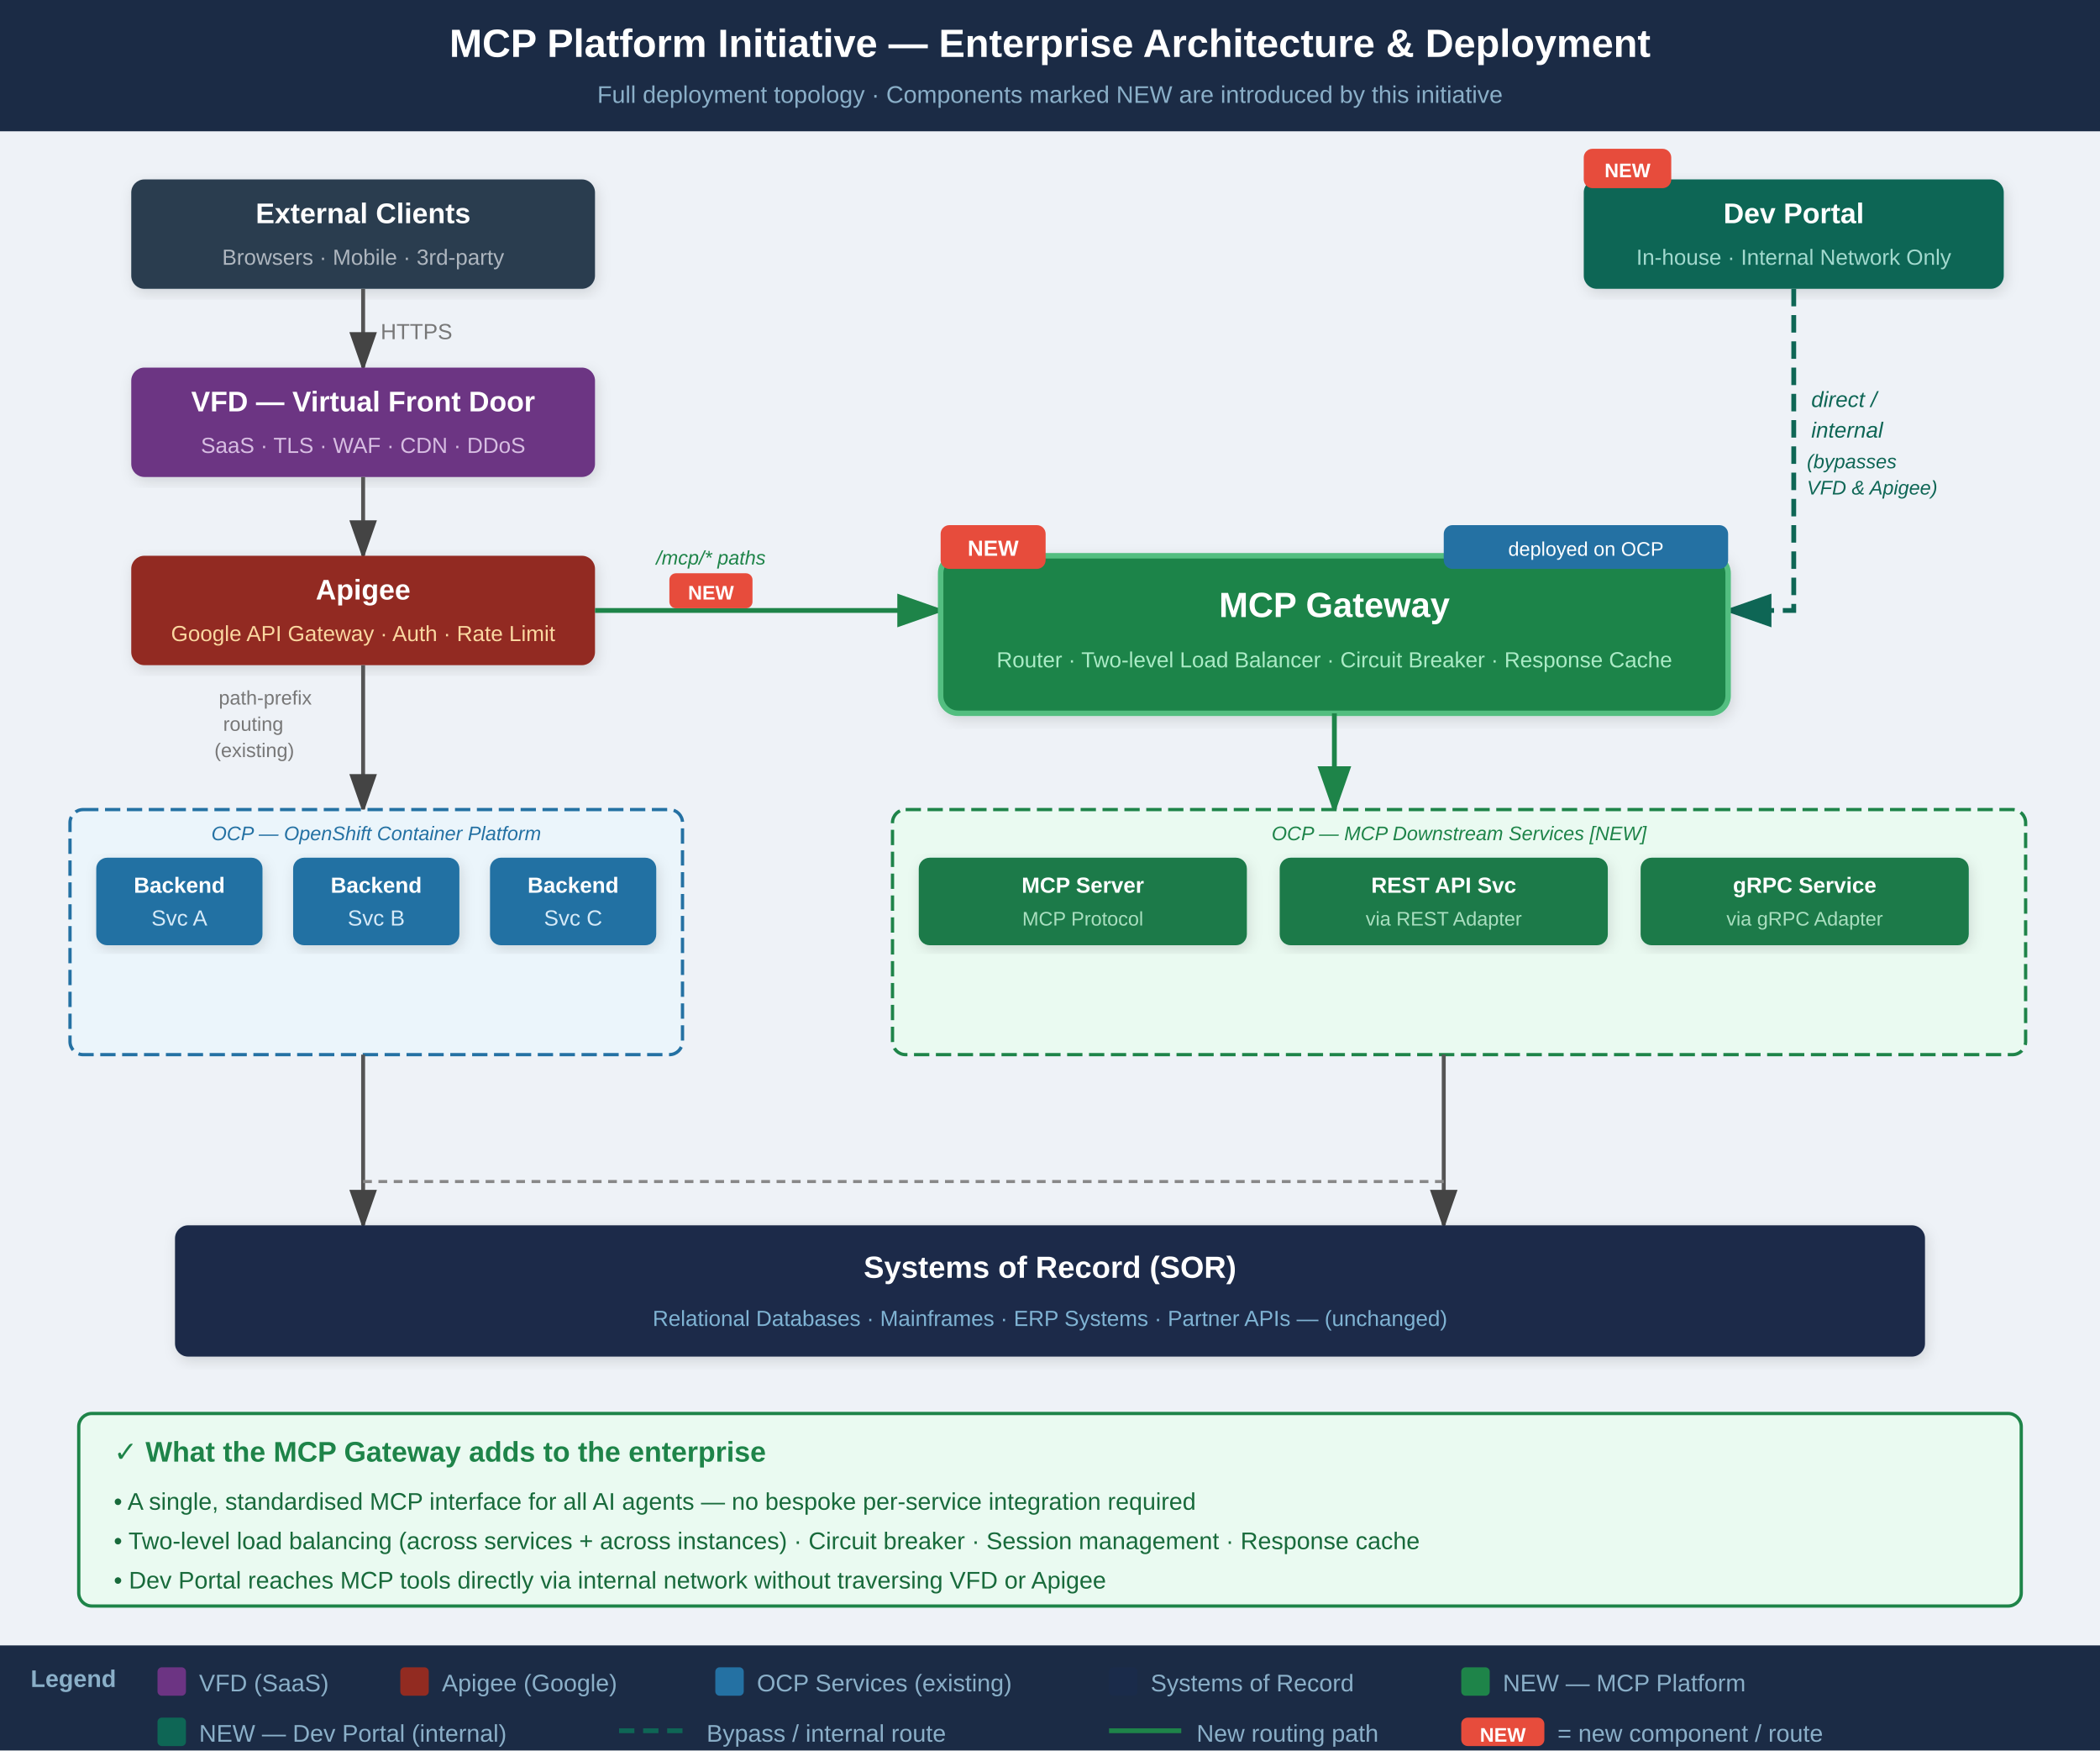
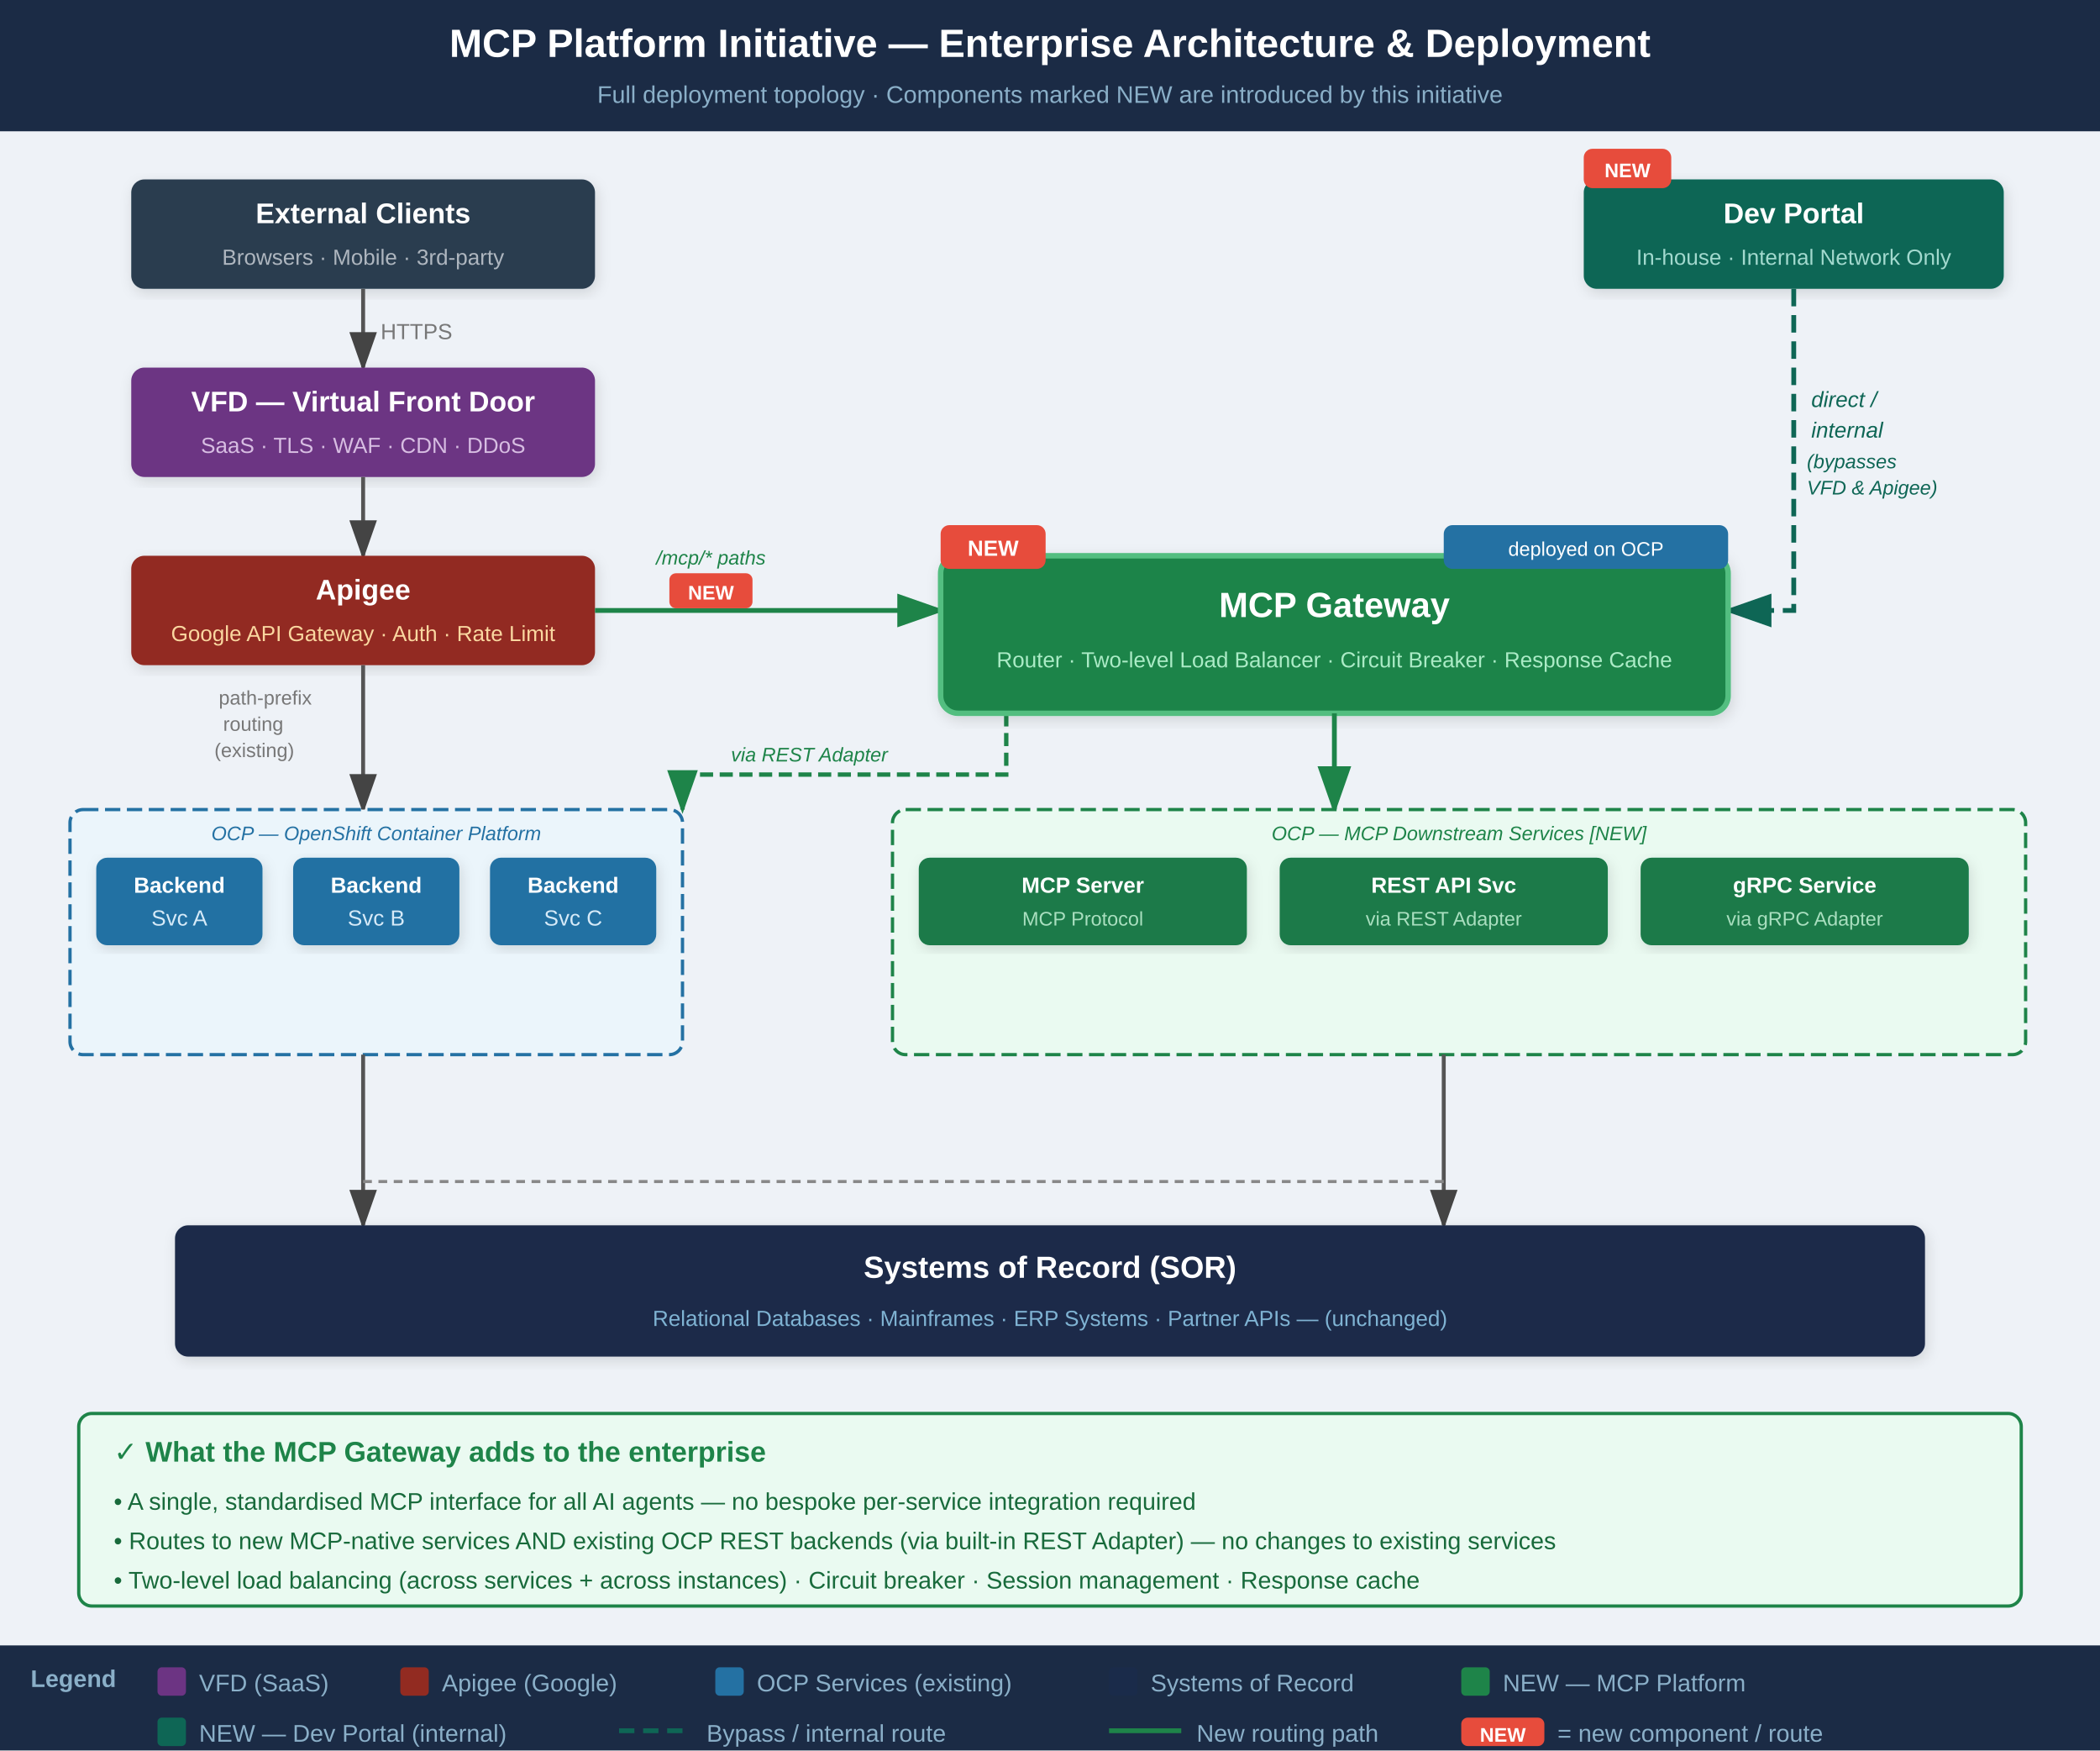
<svg xmlns="http://www.w3.org/2000/svg" viewBox="0 0 960 800" width="960" height="800" font-family="'Segoe UI', Arial, Helvetica, sans-serif">
  <defs>
    <marker id="arr" markerWidth="10" markerHeight="7" refX="9" refY="3.5" orient="auto">
      <polygon points="0 0,10 3.5,0 7" fill="#444" />
    </marker>
    <marker id="arr-green" markerWidth="10" markerHeight="7" refX="9" refY="3.5" orient="auto">
      <polygon points="0 0,10 3.5,0 7" fill="#1E8449" />
    </marker>
    <marker id="arr-teal" markerWidth="10" markerHeight="7" refX="9" refY="3.5" orient="auto">
      <polygon points="0 0,10 3.5,0 7" fill="#0E6655" />
    </marker>
    <filter id="shadow">
      <feDropShadow dx="1" dy="2" stdDeviation="3" flood-color="#00000020" />
    </filter>
  </defs>
  <rect width="960" height="800" fill="#EEF2F7" />
  <rect width="960" height="60" fill="#1B2B45" />
  <text x="480" y="26" text-anchor="middle" font-size="18" font-weight="bold" fill="white">
    MCP Platform Initiative — Enterprise Architecture &amp; Deployment
  </text>
  <text x="480" y="47" text-anchor="middle" font-size="11" fill="#8AAFC8">
    Full deployment topology · Components marked  NEW  are introduced by this initiative
  </text>
  <rect x="60" y="82" width="212" height="50" rx="6" fill="#2C3E50" filter="url(#shadow)" />
  <text x="166" y="102" text-anchor="middle" font-size="13" font-weight="bold" fill="white">External Clients</text>
  <text x="166" y="121" text-anchor="middle" font-size="10" fill="#AEB6BF">Browsers · Mobile · 3rd-party</text>
  <line x1="166" y1="132" x2="166" y2="168" stroke="#555" stroke-width="1.8" marker-end="url(#arr)" />
  <text x="174" y="155" font-size="10" fill="#777">HTTPS</text>
  <rect x="60" y="168" width="212" height="50" rx="6" fill="#6C3483" filter="url(#shadow)" />
  <text x="166" y="188" text-anchor="middle" font-size="13" font-weight="bold" fill="white">VFD — Virtual Front Door</text>
  <text x="166" y="207" text-anchor="middle" font-size="10" fill="#D7BDE2">SaaS · TLS · WAF · CDN · DDoS</text>
  <line x1="166" y1="218" x2="166" y2="254" stroke="#555" stroke-width="1.8" marker-end="url(#arr)" />
  <rect x="60" y="254" width="212" height="50" rx="6" fill="#922B21" filter="url(#shadow)" />
  <text x="166" y="274" text-anchor="middle" font-size="13" font-weight="bold" fill="white">Apigee</text>
  <text x="166" y="293" text-anchor="middle" font-size="10" fill="#FAD7A0">Google API Gateway · Auth · Rate Limit</text>
  <line x1="166" y1="304" x2="166" y2="370" stroke="#555" stroke-width="1.8" marker-end="url(#arr)" />
  <text x="100" y="322" font-size="9" fill="#777">path-prefix</text>
  <text x="102" y="334" font-size="9" fill="#777">routing</text>
  <text x="98" y="346" font-size="9" fill="#777">(existing)</text>
  <line x1="272" y1="279" x2="430" y2="279" stroke="#1E8449" stroke-width="2.2" stroke-dasharray="0" marker-end="url(#arr-green)" />
  <rect x="306" y="262" width="38" height="16" rx="3" fill="#E74C3C" />
  <text x="325" y="274" text-anchor="middle" font-size="9" font-weight="bold" fill="white">NEW</text>
  <text x="325" y="258" text-anchor="middle" font-size="9" fill="#1E8449" font-style="italic">/mcp/* paths</text>
  <rect x="32" y="370" width="280" height="112" rx="6" fill="#EBF5FB" stroke="#2471A3" stroke-width="1.5" stroke-dasharray="7,3" />
  <text x="172" y="384" text-anchor="middle" font-size="9" fill="#2471A3" font-style="italic">OCP — OpenShift Container Platform</text>
  <rect x="44" y="392" width="76" height="40" rx="5" fill="#2471A3" filter="url(#shadow)" />
  <text x="82" y="408" text-anchor="middle" font-size="10" font-weight="bold" fill="white">Backend</text>
  <text x="82" y="423" text-anchor="middle" font-size="10" fill="#D6EAF8">Svc A</text>
  <rect x="134" y="392" width="76" height="40" rx="5" fill="#2471A3" filter="url(#shadow)" />
  <text x="172" y="408" text-anchor="middle" font-size="10" font-weight="bold" fill="white">Backend</text>
  <text x="172" y="423" text-anchor="middle" font-size="10" fill="#D6EAF8">Svc B</text>
  <rect x="224" y="392" width="76" height="40" rx="5" fill="#2471A3" filter="url(#shadow)" />
  <text x="262" y="408" text-anchor="middle" font-size="10" font-weight="bold" fill="white">Backend</text>
  <text x="262" y="423" text-anchor="middle" font-size="10" fill="#D6EAF8">Svc C</text>
  <line x1="166" y1="482" x2="166" y2="560" stroke="#555" stroke-width="1.8" marker-end="url(#arr)" />
+   <polyline points="460,326 460,354 312,354 312,370" fill="none" stroke="#1E8449" stroke-width="2" stroke-dasharray="6,3" marker-end="url(#arr-green)" />
+   <text x="370" y="348" text-anchor="middle" font-size="9" fill="#1E8449" font-style="italic">via REST Adapter</text>
  <rect x="724" y="82" width="192" height="50" rx="6" fill="#0E6655" filter="url(#shadow)" />
  <text x="820" y="102" text-anchor="middle" font-size="13" font-weight="bold" fill="white">Dev Portal</text>
  <text x="820" y="121" text-anchor="middle" font-size="10" fill="#A2D9CE">In-house · Internal Network Only</text>
  <rect x="724" y="68" width="40" height="18" rx="4" fill="#E74C3C" />
  <text x="744" y="81" text-anchor="middle" font-size="9" font-weight="bold" fill="white">NEW</text>
  <polyline points="820,132 820,279 790,279" fill="none" stroke="#0E6655" stroke-width="2.2" stroke-dasharray="8,4" marker-end="url(#arr-teal)" />
  <text x="828" y="186" font-size="10" fill="#0E6655" font-style="italic">direct /</text>
  <text x="828" y="200" font-size="10" fill="#0E6655" font-style="italic">internal</text>
  <text x="826" y="214" font-size="9" fill="#0E6655" font-style="italic">(bypasses</text>
  <text x="826" y="226" font-size="9" fill="#0E6655" font-style="italic">VFD &amp; Apigee)</text>
  <rect x="430" y="254" width="360" height="72" rx="8" fill="#1E8449" stroke="#52BE80" stroke-width="2.5" filter="url(#shadow)" />
  <text x="610" y="282" text-anchor="middle" font-size="16" font-weight="bold" fill="white">MCP Gateway</text>
  <text x="610" y="305" text-anchor="middle" font-size="10" fill="#ABEBC6">Router · Two-level Load Balancer · Circuit Breaker · Response Cache</text>
  <rect x="430" y="240" width="48" height="20" rx="4" fill="#E74C3C" />
  <text x="454" y="254" text-anchor="middle" font-size="10" font-weight="bold" fill="white">NEW</text>
  <rect x="660" y="240" width="130" height="20" rx="4" fill="#2471A3" />
  <text x="725" y="254" text-anchor="middle" font-size="9" fill="white">deployed on OCP</text>
  <line x1="610" y1="326" x2="610" y2="370" stroke="#1E8449" stroke-width="2.2" marker-end="url(#arr-green)" />
  <rect x="408" y="370" width="518" height="112" rx="6" fill="#EAFAF1" stroke="#1E8449" stroke-width="1.5" stroke-dasharray="7,3" />
  <text x="667" y="384" text-anchor="middle" font-size="9" fill="#1E8449" font-style="italic">OCP — MCP Downstream Services  [NEW]</text>
  <rect x="420" y="392" width="150" height="40" rx="5" fill="#1A7A4A" filter="url(#shadow)" />
  <text x="495" y="408" text-anchor="middle" font-size="10" font-weight="bold" fill="white">MCP Server</text>
  <text x="495" y="423" text-anchor="middle" font-size="9" fill="#A9DFBF">MCP Protocol</text>
  <rect x="585" y="392" width="150" height="40" rx="5" fill="#1A7A4A" filter="url(#shadow)" />
  <text x="660" y="408" text-anchor="middle" font-size="10" font-weight="bold" fill="white">REST API Svc</text>
  <text x="660" y="423" text-anchor="middle" font-size="9" fill="#A9DFBF">via REST Adapter</text>
  <rect x="750" y="392" width="150" height="40" rx="5" fill="#1A7A4A" filter="url(#shadow)" />
  <text x="825" y="408" text-anchor="middle" font-size="10" font-weight="bold" fill="white">gRPC Service</text>
  <text x="825" y="423" text-anchor="middle" font-size="9" fill="#A9DFBF">via gRPC Adapter</text>
  <line x1="660" y1="482" x2="660" y2="560" stroke="#555" stroke-width="1.8" marker-end="url(#arr)" />
  <line x1="166" y1="540" x2="660" y2="540" stroke="#888" stroke-width="1.4" stroke-dasharray="4,3" />
  <rect x="80" y="560" width="800" height="60" rx="6" fill="#1A2B4A" filter="url(#shadow)" />
  <text x="480" y="584" text-anchor="middle" font-size="14" font-weight="bold" fill="white">Systems of Record  (SOR)</text>
  <text x="480" y="606" text-anchor="middle" font-size="10" fill="#7FB3D3">Relational Databases · Mainframes · ERP Systems · Partner APIs  —  (unchanged)</text>
  <rect x="36" y="646" width="888" height="88" rx="6" fill="#EAFAF1" stroke="#1E8449" stroke-width="1.5" />
  <text x="52" y="668" font-size="13" font-weight="bold" fill="#1E8449">✓  What the MCP Gateway adds to the enterprise</text>
  <text x="52" y="690" font-size="11" fill="#186A3B">•  A single, standardised MCP interface for all AI agents — no bespoke per-service integration required</text>
-   <text x="52" y="708" font-size="11" fill="#186A3B">•  Two-level load balancing (across services + across instances) · Circuit breaker · Session management · Response cache</text>
-   <text x="52" y="726" font-size="11" fill="#186A3B">•  Dev Portal reaches MCP tools directly via internal network without traversing VFD or Apigee</text>
+   <text x="52" y="708" font-size="11" fill="#186A3B">•  Routes to new MCP-native services AND existing OCP REST backends (via built-in REST Adapter) — no changes to existing services</text>
+   <text x="52" y="726" font-size="11" fill="#186A3B">•  Two-level load balancing (across services + across instances) · Circuit breaker · Session management · Response cache</text>
  <rect x="0" y="752" width="960" height="48" fill="#1B2B45" />
  <text x="14" y="771" font-size="11" fill="#8AAFC8" font-weight="bold">Legend</text>
  <rect x="72" y="762" width="13" height="13" rx="2" fill="#6C3483" />
  <text x="91" y="773" font-size="11" fill="#8AAFC8">VFD (SaaS)</text>
  <rect x="183" y="762" width="13" height="13" rx="2" fill="#922B21" />
  <text x="202" y="773" font-size="11" fill="#8AAFC8">Apigee (Google)</text>
  <rect x="327" y="762" width="13" height="13" rx="2" fill="#2471A3" />
  <text x="346" y="773" font-size="11" fill="#8AAFC8">OCP Services (existing)</text>
  <rect x="507" y="762" width="13" height="13" rx="2" fill="#1A2B4A" />
  <text x="526" y="773" font-size="11" fill="#8AAFC8">Systems of Record</text>
  <rect x="668" y="762" width="13" height="13" rx="2" fill="#1E8449" />
  <text x="687" y="773" font-size="11" fill="#8AAFC8">NEW — MCP Platform</text>
  <rect x="72" y="785" width="13" height="13" rx="2" fill="#0E6655" />
  <text x="91" y="796" font-size="11" fill="#8AAFC8">NEW — Dev Portal (internal)</text>
  <line x1="283" y1="791" x2="316" y2="791" stroke="#0E6655" stroke-width="2.2" stroke-dasharray="7,4" />
  <text x="323" y="796" font-size="11" fill="#8AAFC8">Bypass / internal route</text>
  <line x1="507" y1="791" x2="540" y2="791" stroke="#1E8449" stroke-width="2.2" />
  <text x="547" y="796" font-size="11" fill="#8AAFC8">New routing path</text>
  <rect x="668" y="785" width="38" height="13" rx="3" fill="#E74C3C" />
  <text x="687" y="796" text-anchor="middle" font-size="9" font-weight="bold" fill="white">NEW</text>
  <text x="712" y="796" font-size="11" fill="#8AAFC8"> = new component / route</text>
</svg>
